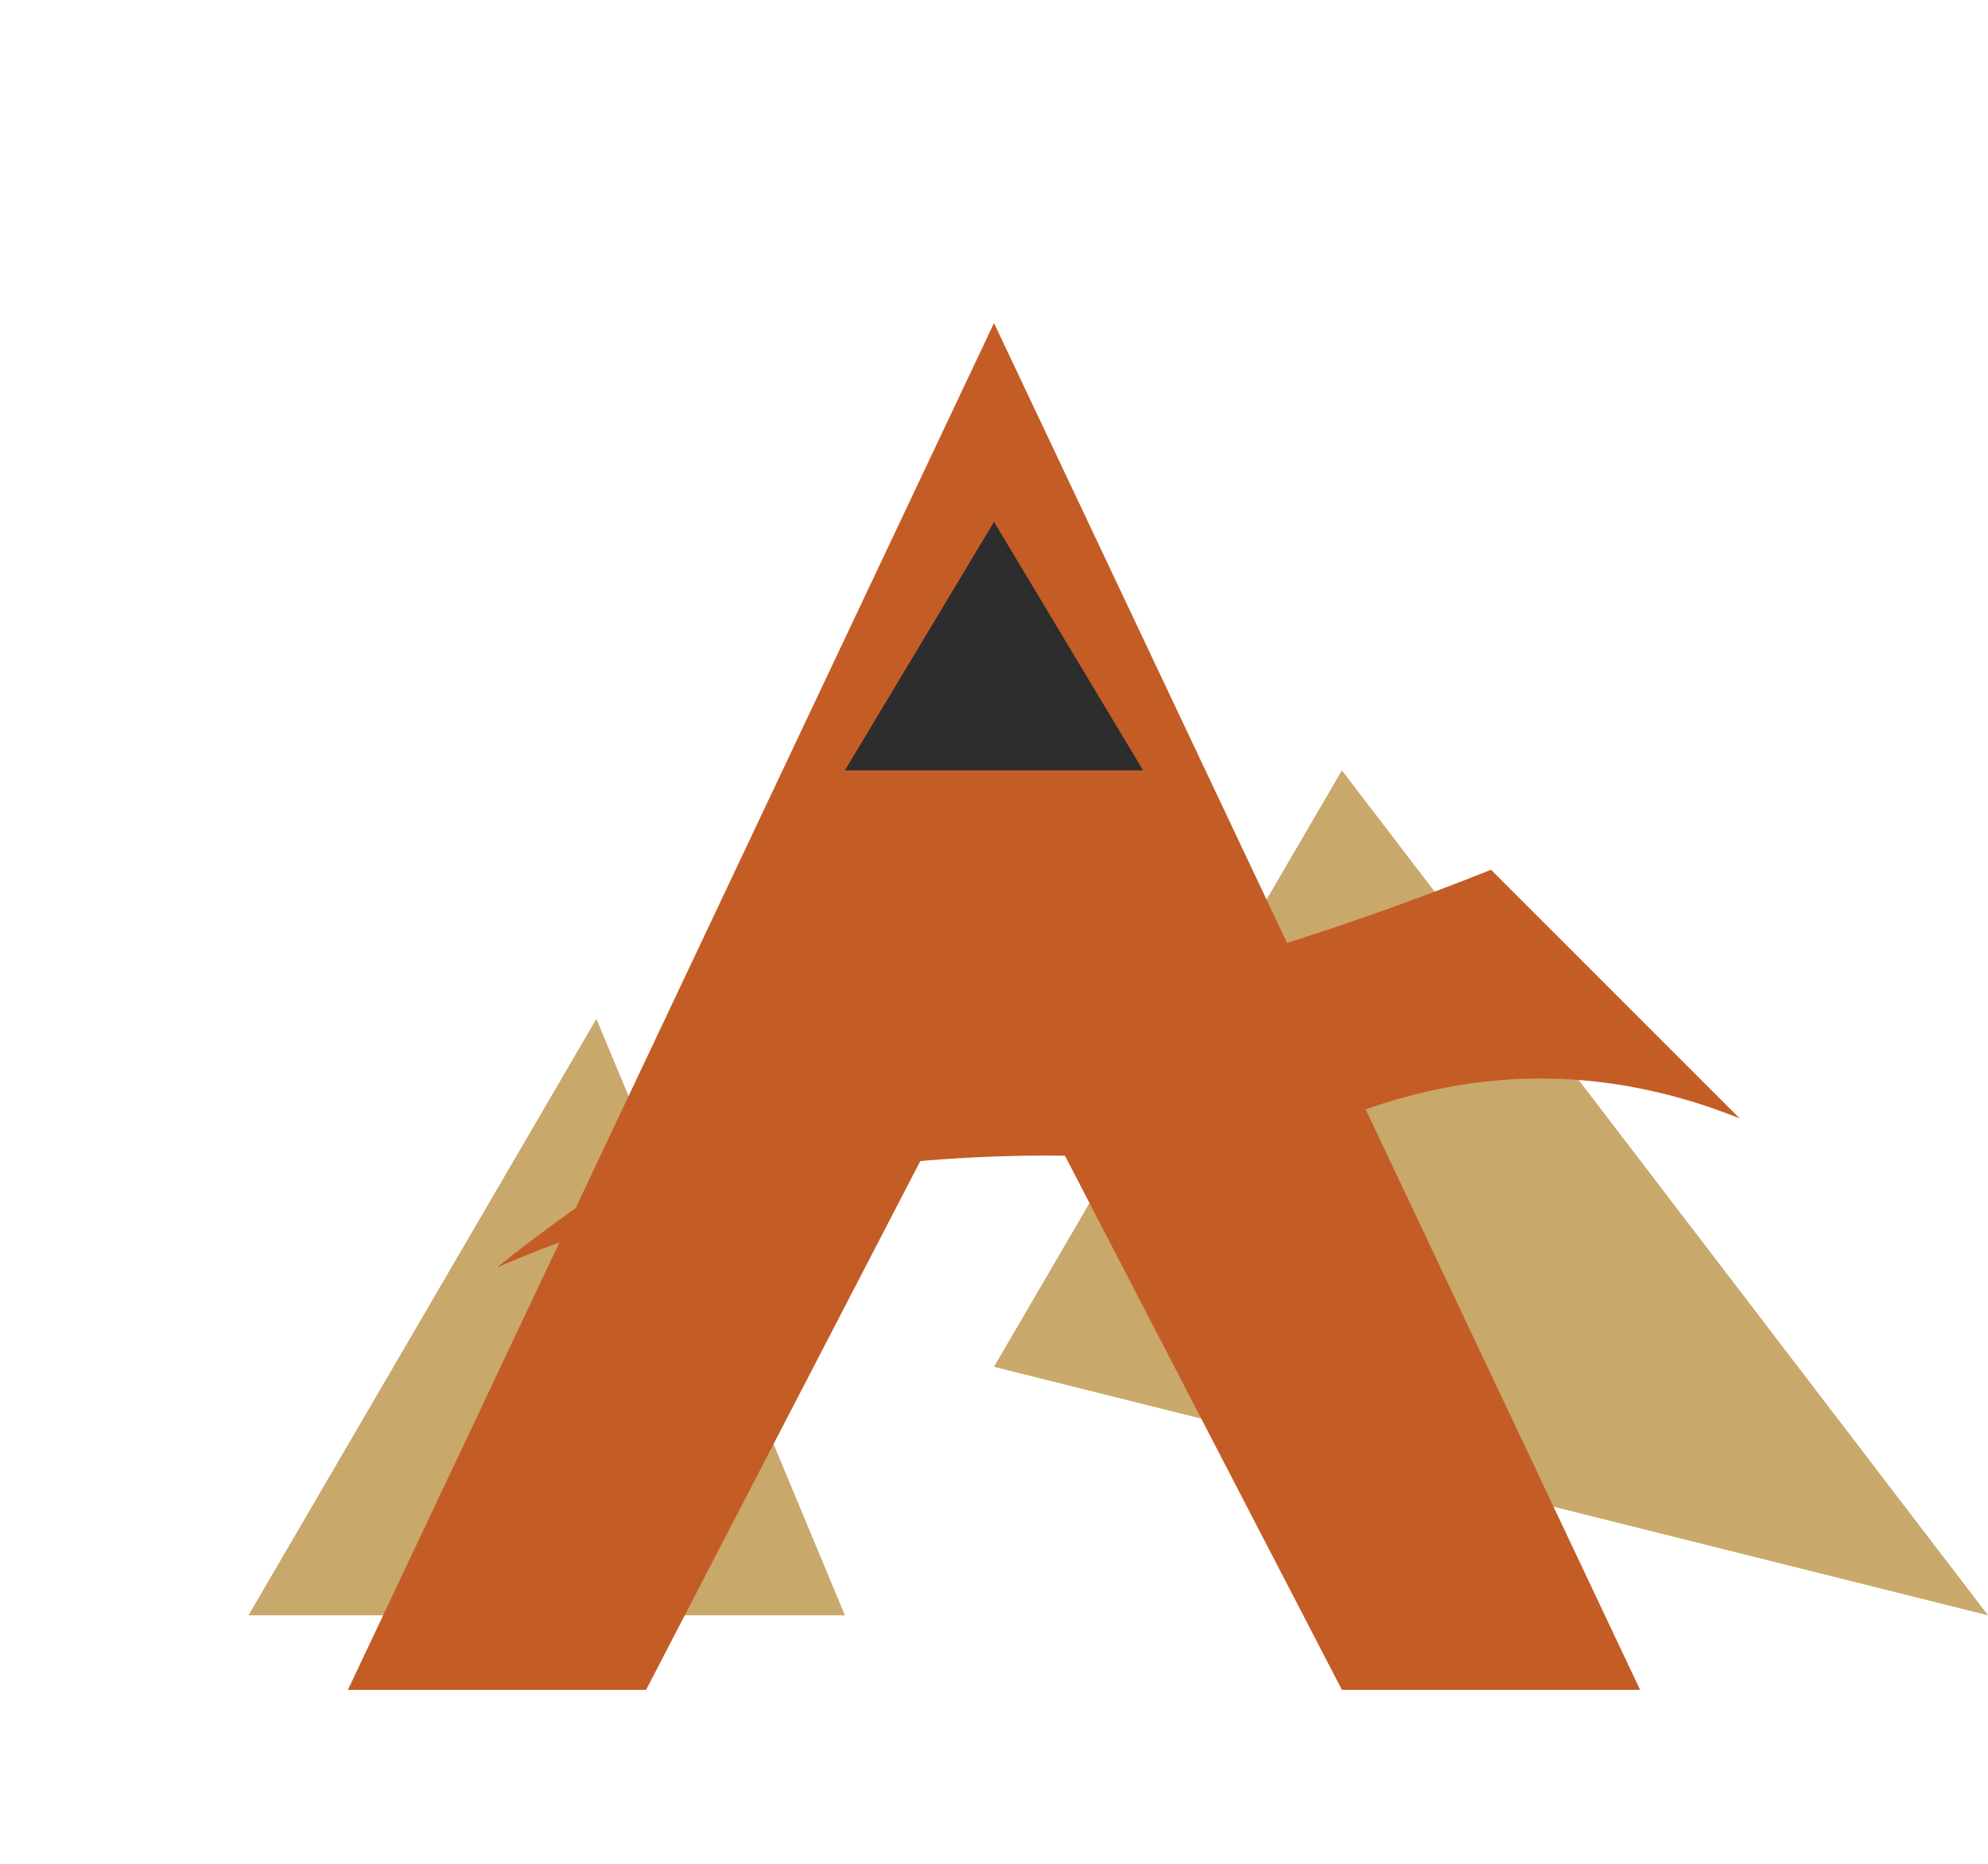
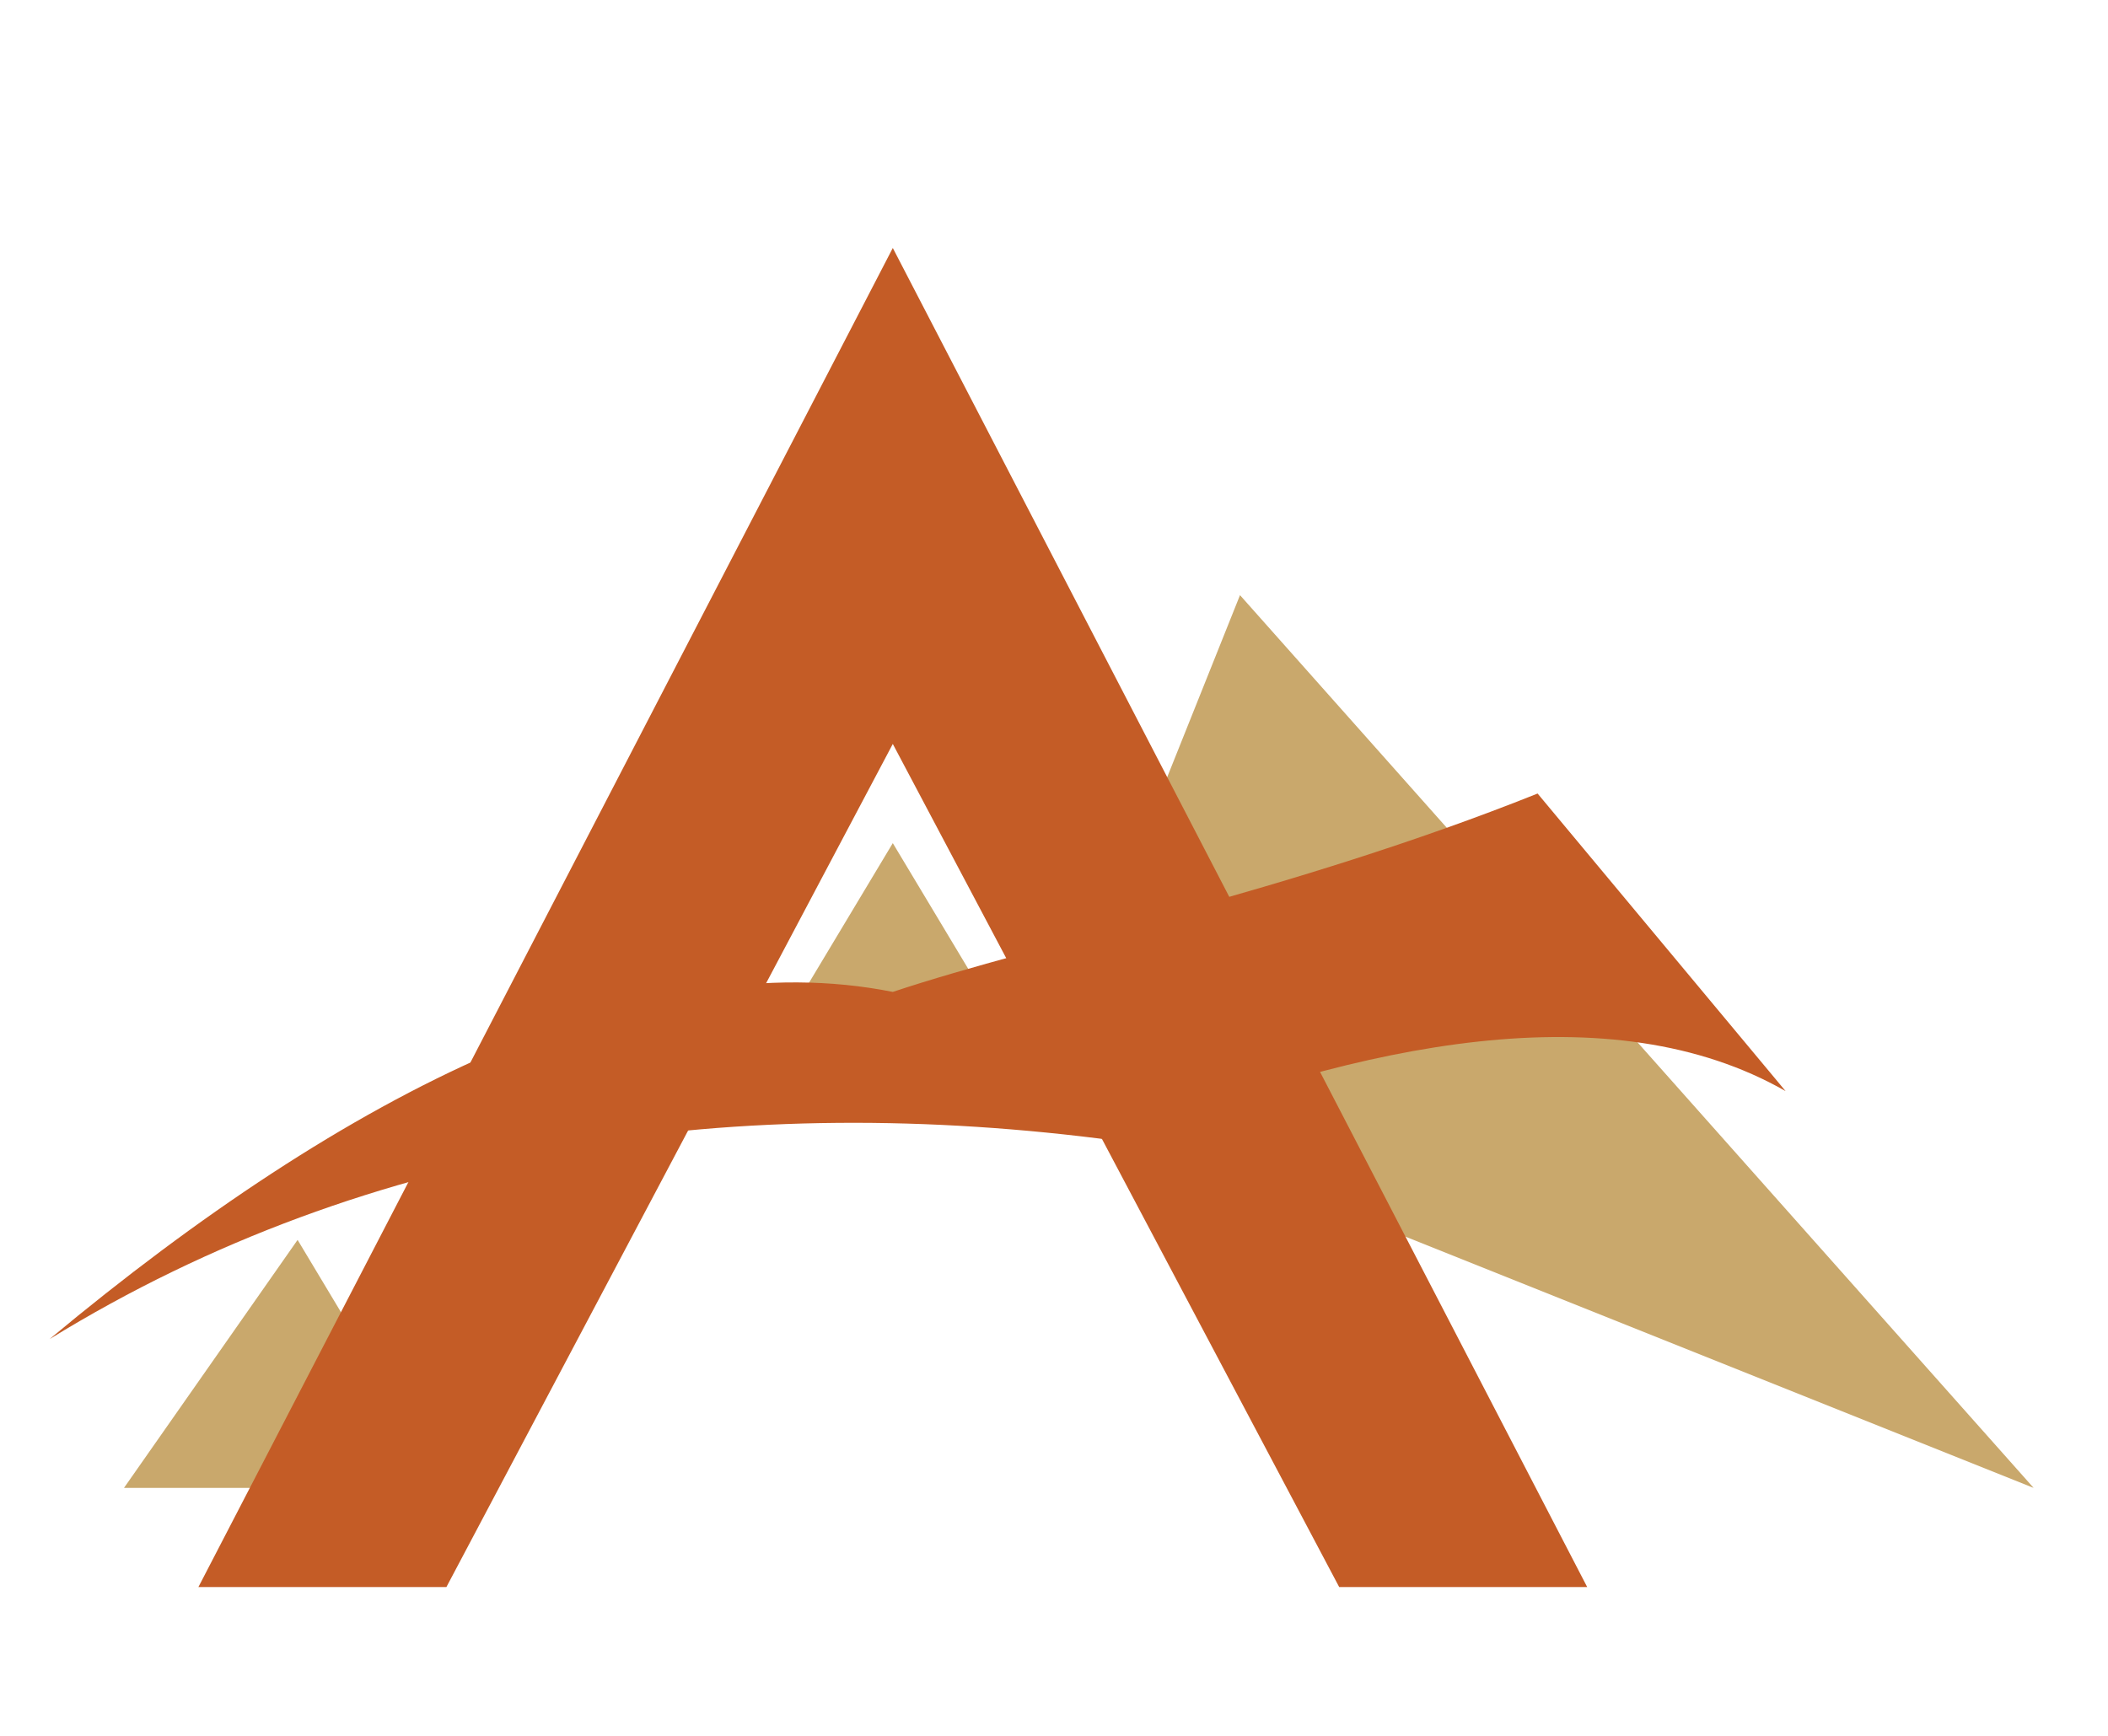
- <svg xmlns="http://www.w3.org/2000/svg" viewBox="0 0 80 75" fill="none">
-   <g transform="translate(2, 3)">
-     <polygon points="8,62 32,62 22,38" fill="#C9A86C" />
-     <polygon points="38,52 78,62 52,28" fill="#C9A86C" />
-     <path d="M12,65 L38,10 L64,65 L52,65 L38,38 L24,65 Z" fill="#C45C26" />
-     <path d="M18,48 Q32,42 48,44 Q58,38 68,42 L58,32 Q48,36 38,38 Q28,40 18,48 Z" fill="#C45C26" />
-     <polygon points="38,18 44,28 32,28" fill="#2D2D2D" />
+ <svg xmlns="http://www.w3.org/2000/svg" viewBox="0 0 85 70" fill="none">
+   <g transform="translate(0, 2)">
+     <polygon points="42,42 82,58 50,22" fill="#C9A86C" />
+     <polygon points="5,58 18,58 12,48" fill="#C9A86C" />
+     <polygon points="36,32 42,42 30,42" fill="#C9A86C" />
+     <path d="M8,62 L36,8 L64,62 L54,62 L36,28 L18,62 Z" fill="#C45C26" />
+     <path d="M2,52 C15,44 30,42 45,44 C55,40 65,38 72,42 L62,30 C52,34 42,36 36,38 C26,36 14,42 2,52 Z" fill="#C45C26" />
  </g>
</svg>
